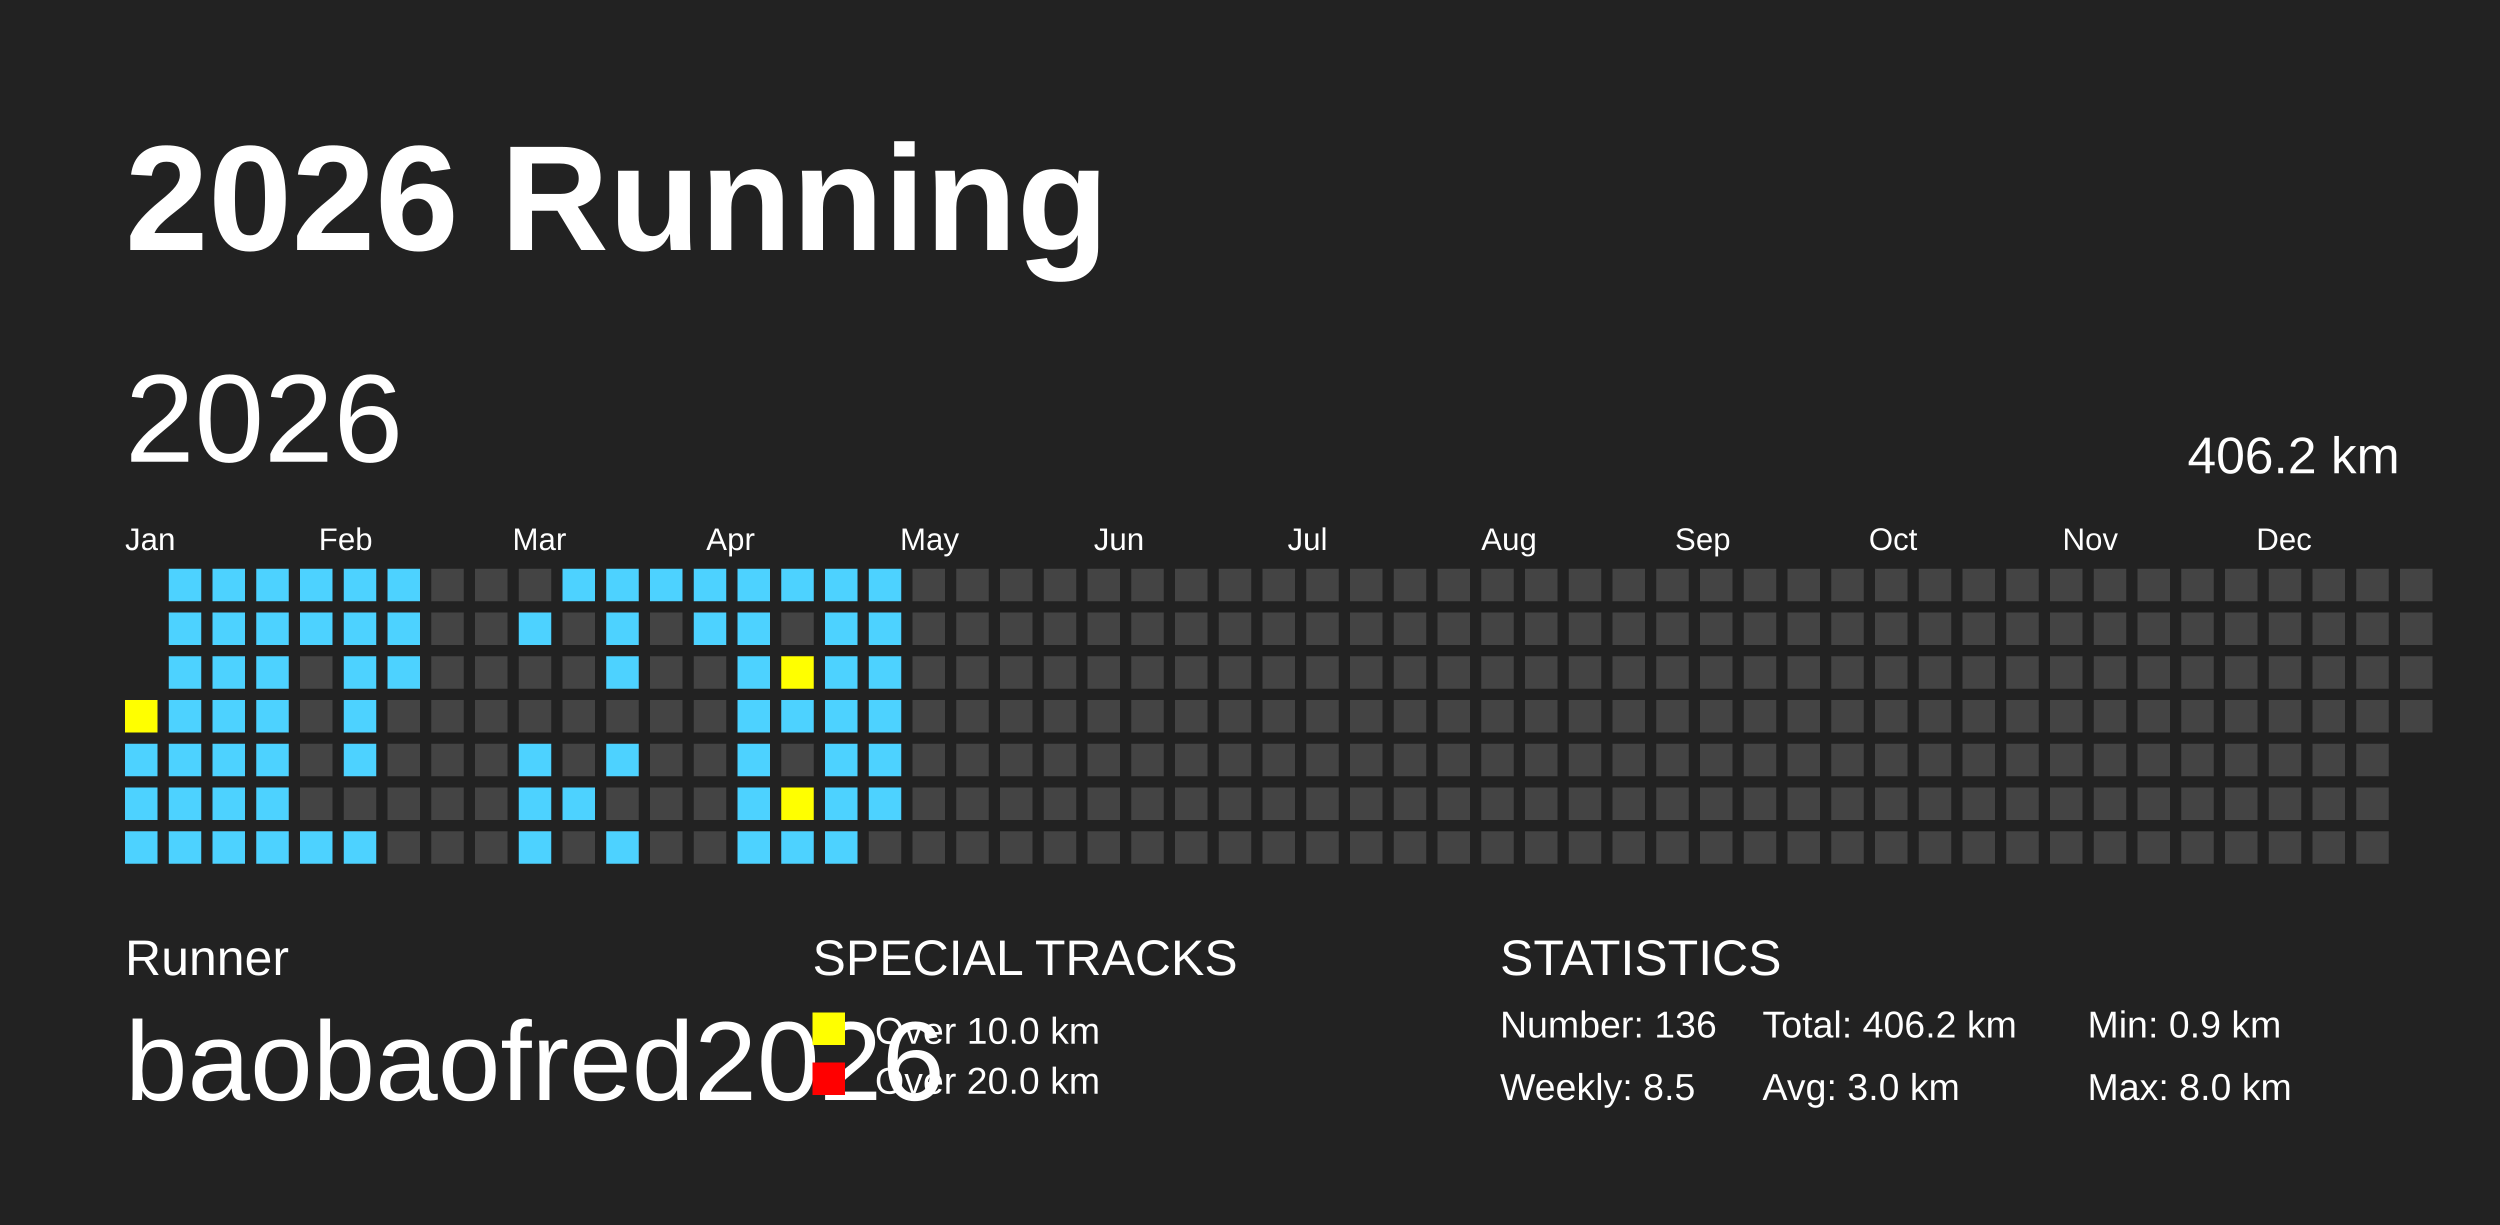
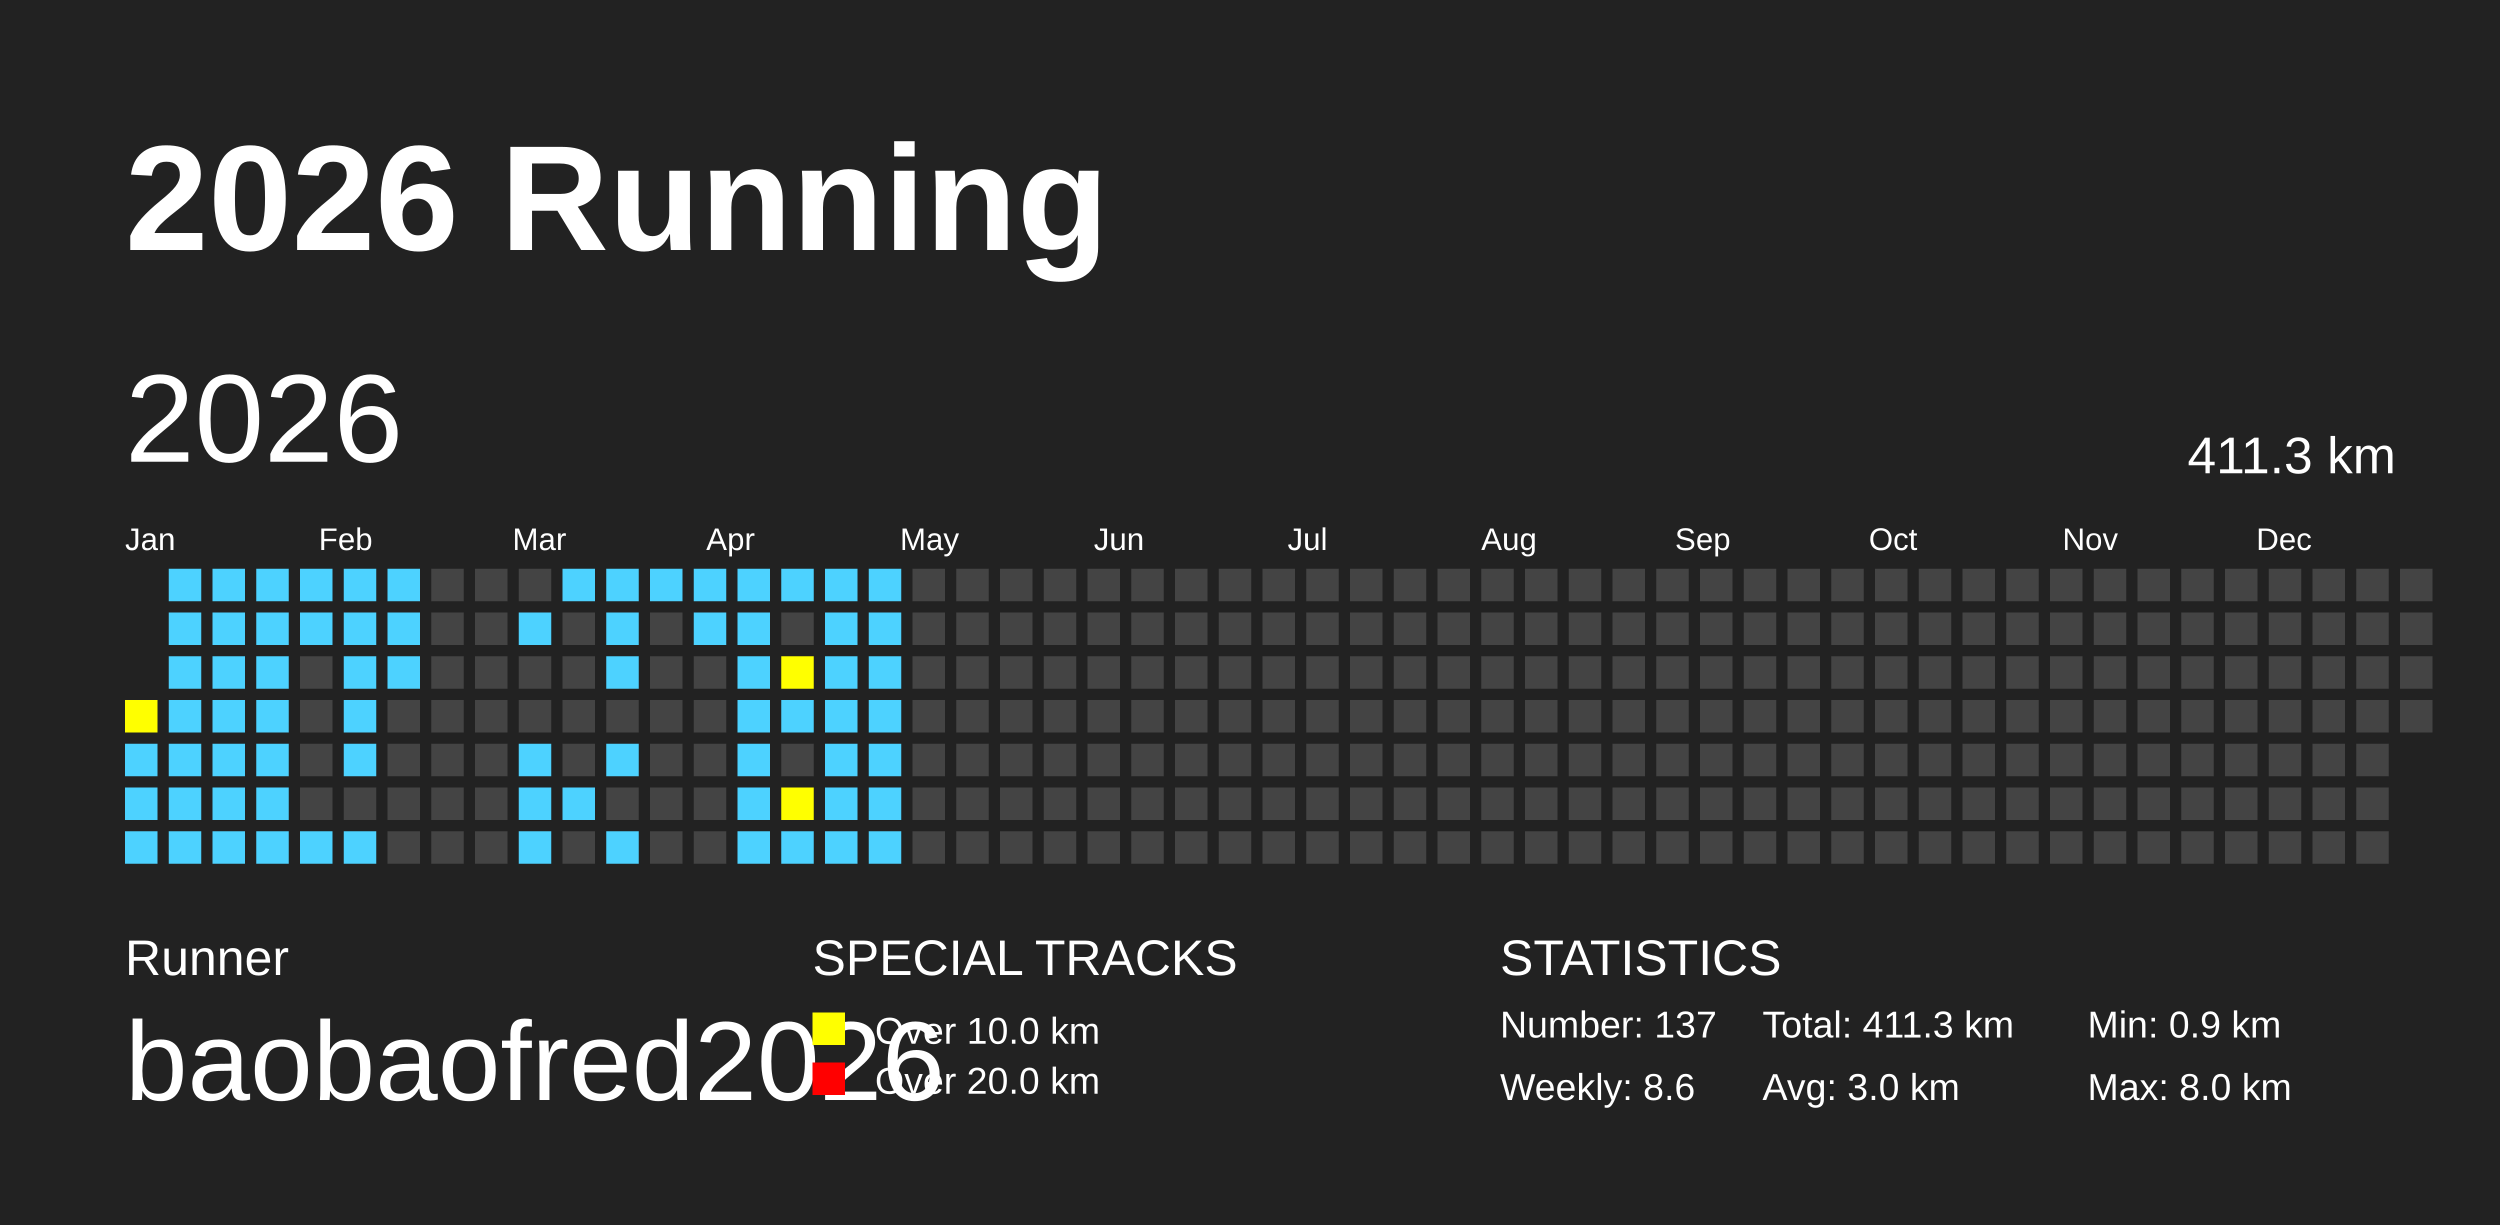
<svg xmlns="http://www.w3.org/2000/svg" baseProfile="full" height="98mm" version="1.1" viewBox="0,0,200,98" width="200mm">
  <defs />
  <rect fill="#222222" height="98" width="200" x="0" y="0" />
  <text fill="#FFFFFF" style="font-size:12px; font-family:Arial; font-weight:bold;" x="10" y="20">2026 Running</text>
  <text fill="#FFFFFF" style="font-size:4px; font-family:Arial" x="10" y="78">Runner</text>
  <text fill="#FFFFFF" style="font-size:9px; font-family:Arial" x="10" y="88">baobaofred2026</text>
  <text fill="#FFFFFF" style="font-size:4px; font-family:Arial" x="65" y="78">SPECIAL TRACKS</text>
  <rect fill="yellow" height="2.6" width="2.6" x="65" y="81" />
  <text fill="#FFFFFF" style="font-size:3px; font-family:Arial" x="70" y="83.5">Over 10.0 km</text>
  <rect fill="red" height="2.6" width="2.6" x="65" y="85" />
  <text fill="#FFFFFF" style="font-size:3px; font-family:Arial" x="70" y="87.5">Over 20.0 km</text>
  <text fill="#FFFFFF" style="font-size:4px; font-family:Arial" x="120" y="78">STATISTICS</text>
-   <text fill="#FFFFFF" style="font-size:3px; font-family:Arial" x="120" y="83">Number: 136</text>
-   <text fill="#FFFFFF" style="font-size:3px; font-family:Arial" x="120" y="88">Weekly: 8.5</text>
-   <text fill="#FFFFFF" style="font-size:3px; font-family:Arial" x="141" y="83">Total: 406.2 km</text>
+   <text fill="#FFFFFF" style="font-size:3px; font-family:Arial" x="120" y="83">Number: 137</text>
+   <text fill="#FFFFFF" style="font-size:3px; font-family:Arial" x="120" y="88">Weekly: 8.6</text>
+   <text fill="#FFFFFF" style="font-size:3px; font-family:Arial" x="141" y="83">Total: 411.3 km</text>
  <text fill="#FFFFFF" style="font-size:3px; font-family:Arial" x="141" y="88">Avg: 3.0 km</text>
  <text fill="#FFFFFF" style="font-size:3px; font-family:Arial" x="167" y="83">Min: 0.9 km</text>
  <text fill="#FFFFFF" style="font-size:3px; font-family:Arial" x="167" y="88">Max: 8.0 km</text>
  <text dominant-baseline="hanging" fill="#FFFFFF" style="font-size:10.0px; font-family:Arial;" x="10" y="30">2026</text>
-   <text dominant-baseline="hanging" fill="#FFFFFF" style="font-size:4.125px; font-family:Arial;" x="175" y="35">406.2 km</text>
+   <text dominant-baseline="hanging" fill="#FFFFFF" style="font-size:4.125px; font-family:Arial;" x="175" y="35">411.3 km</text>
  <text fill="#FFFFFF" style="font-size:2.5px; font-family:Arial" x="10.0" y="44">Jan</text>
  <text fill="#FFFFFF" style="font-size:2.5px; font-family:Arial" x="25.5" y="44">Feb</text>
  <text fill="#FFFFFF" style="font-size:2.5px; font-family:Arial" x="41.0" y="44">Mar</text>
  <text fill="#FFFFFF" style="font-size:2.5px; font-family:Arial" x="56.5" y="44">Apr</text>
  <text fill="#FFFFFF" style="font-size:2.5px; font-family:Arial" x="72.0" y="44">May</text>
  <text fill="#FFFFFF" style="font-size:2.5px; font-family:Arial" x="87.5" y="44">Jun</text>
  <text fill="#FFFFFF" style="font-size:2.5px; font-family:Arial" x="103.0" y="44">Jul</text>
  <text fill="#FFFFFF" style="font-size:2.5px; font-family:Arial" x="118.5" y="44">Aug</text>
  <text fill="#FFFFFF" style="font-size:2.5px; font-family:Arial" x="134.0" y="44">Sep</text>
  <text fill="#FFFFFF" style="font-size:2.5px; font-family:Arial" x="149.5" y="44">Oct</text>
  <text fill="#FFFFFF" style="font-size:2.5px; font-family:Arial" x="165.0" y="44">Nov</text>
  <text fill="#FFFFFF" style="font-size:2.5px; font-family:Arial" x="180.5" y="44">Dec</text>
  <rect fill="yellow" height="2.6" width="2.6" x="10.0" y="56.0" />
  <rect fill="#4DD2FF" height="2.6" width="2.6" x="10.0" y="59.5" />
  <rect fill="#4DD2FF" height="2.6" width="2.6" x="10.0" y="63.0" />
  <rect fill="#4DD2FF" height="2.6" width="2.6" x="10.0" y="66.5" />
  <rect fill="#4DD2FF" height="2.6" width="2.6" x="13.5" y="45.5" />
  <rect fill="#4DD2FF" height="2.6" width="2.6" x="13.5" y="49.0" />
  <rect fill="#4DD2FF" height="2.6" width="2.6" x="13.5" y="52.5" />
  <rect fill="#4DD2FF" height="2.6" width="2.6" x="13.5" y="56.0" />
  <rect fill="#4DD2FF" height="2.6" width="2.6" x="13.5" y="59.5" />
  <rect fill="#4DD2FF" height="2.6" width="2.6" x="13.5" y="63.0" />
  <rect fill="#4DD2FF" height="2.6" width="2.6" x="13.5" y="66.5" />
  <rect fill="#4DD2FF" height="2.6" width="2.6" x="17.0" y="45.5" />
  <rect fill="#4DD2FF" height="2.6" width="2.6" x="17.0" y="49.0" />
  <rect fill="#4DD2FF" height="2.6" width="2.6" x="17.0" y="52.5" />
  <rect fill="#4DD2FF" height="2.6" width="2.6" x="17.0" y="56.0" />
  <rect fill="#4DD2FF" height="2.6" width="2.6" x="17.0" y="59.5" />
  <rect fill="#4DD2FF" height="2.6" width="2.6" x="17.0" y="63.0" />
  <rect fill="#4DD2FF" height="2.6" width="2.6" x="17.0" y="66.5" />
  <rect fill="#4DD2FF" height="2.6" width="2.6" x="20.5" y="45.5" />
  <rect fill="#4DD2FF" height="2.6" width="2.6" x="20.5" y="49.0" />
  <rect fill="#4DD2FF" height="2.6" width="2.6" x="20.5" y="52.5" />
  <rect fill="#4DD2FF" height="2.6" width="2.6" x="20.5" y="56.0" />
  <rect fill="#4DD2FF" height="2.6" width="2.6" x="20.5" y="59.5" />
  <rect fill="#4DD2FF" height="2.6" width="2.6" x="20.5" y="63.0" />
  <rect fill="#4DD2FF" height="2.6" width="2.6" x="20.5" y="66.5" />
  <rect fill="#4DD2FF" height="2.6" width="2.6" x="24.0" y="45.5" />
  <rect fill="#4DD2FF" height="2.6" width="2.6" x="24.0" y="49.0" />
  <rect fill="#444444" height="2.6" width="2.6" x="24.0" y="52.5" />
  <rect fill="#444444" height="2.6" width="2.6" x="24.0" y="56.0" />
  <rect fill="#444444" height="2.6" width="2.6" x="24.0" y="59.5" />
  <rect fill="#444444" height="2.6" width="2.6" x="24.0" y="63.0" />
  <rect fill="#4DD2FF" height="2.6" width="2.6" x="24.0" y="66.5" />
  <rect fill="#4DD2FF" height="2.6" width="2.6" x="27.5" y="45.5" />
  <rect fill="#4DD2FF" height="2.6" width="2.6" x="27.5" y="49.0" />
  <rect fill="#4DD2FF" height="2.6" width="2.6" x="27.5" y="52.5" />
  <rect fill="#4DD2FF" height="2.6" width="2.6" x="27.5" y="56.0" />
  <rect fill="#4DD2FF" height="2.6" width="2.6" x="27.5" y="59.5" />
  <rect fill="#444444" height="2.6" width="2.6" x="27.5" y="63.0" />
  <rect fill="#4DD2FF" height="2.6" width="2.6" x="27.5" y="66.5" />
  <rect fill="#4DD2FF" height="2.6" width="2.6" x="31.0" y="45.5" />
  <rect fill="#4DD2FF" height="2.6" width="2.6" x="31.0" y="49.0" />
  <rect fill="#4DD2FF" height="2.6" width="2.6" x="31.0" y="52.5" />
  <rect fill="#444444" height="2.6" width="2.6" x="31.0" y="56.0" />
  <rect fill="#444444" height="2.6" width="2.6" x="31.0" y="59.5" />
  <rect fill="#444444" height="2.6" width="2.6" x="31.0" y="63.0" />
  <rect fill="#444444" height="2.6" width="2.6" x="31.0" y="66.5" />
  <rect fill="#444444" height="2.6" width="2.6" x="34.5" y="45.5" />
  <rect fill="#444444" height="2.6" width="2.6" x="34.5" y="49.0" />
  <rect fill="#444444" height="2.6" width="2.6" x="34.5" y="52.5" />
  <rect fill="#444444" height="2.6" width="2.6" x="34.5" y="56.0" />
  <rect fill="#444444" height="2.6" width="2.6" x="34.5" y="59.5" />
  <rect fill="#444444" height="2.6" width="2.6" x="34.5" y="63.0" />
  <rect fill="#444444" height="2.6" width="2.6" x="34.5" y="66.5" />
  <rect fill="#444444" height="2.6" width="2.6" x="38.0" y="45.5" />
  <rect fill="#444444" height="2.6" width="2.6" x="38.0" y="49.0" />
  <rect fill="#444444" height="2.6" width="2.6" x="38.0" y="52.5" />
  <rect fill="#444444" height="2.6" width="2.6" x="38.0" y="56.0" />
  <rect fill="#444444" height="2.6" width="2.6" x="38.0" y="59.5" />
  <rect fill="#444444" height="2.6" width="2.6" x="38.0" y="63.0" />
  <rect fill="#444444" height="2.6" width="2.6" x="38.0" y="66.5" />
  <rect fill="#444444" height="2.6" width="2.6" x="41.5" y="45.5" />
  <rect fill="#4DD2FF" height="2.6" width="2.6" x="41.5" y="49.0" />
  <rect fill="#444444" height="2.6" width="2.6" x="41.5" y="52.5" />
  <rect fill="#444444" height="2.6" width="2.6" x="41.5" y="56.0" />
  <rect fill="#4DD2FF" height="2.6" width="2.6" x="41.5" y="59.5" />
  <rect fill="#4DD2FF" height="2.6" width="2.6" x="41.5" y="63.0" />
  <rect fill="#4DD2FF" height="2.6" width="2.6" x="41.5" y="66.5" />
  <rect fill="#4DD2FF" height="2.6" width="2.6" x="45.0" y="45.5" />
  <rect fill="#444444" height="2.6" width="2.6" x="45.0" y="49.0" />
  <rect fill="#444444" height="2.6" width="2.6" x="45.0" y="52.5" />
  <rect fill="#444444" height="2.6" width="2.6" x="45.0" y="56.0" />
  <rect fill="#444444" height="2.6" width="2.6" x="45.0" y="59.5" />
  <rect fill="#4DD2FF" height="2.6" width="2.6" x="45.0" y="63.0" />
  <rect fill="#444444" height="2.6" width="2.6" x="45.0" y="66.5" />
  <rect fill="#4DD2FF" height="2.6" width="2.6" x="48.5" y="45.5" />
  <rect fill="#4DD2FF" height="2.6" width="2.6" x="48.5" y="49.0" />
  <rect fill="#4DD2FF" height="2.6" width="2.6" x="48.5" y="52.5" />
  <rect fill="#444444" height="2.6" width="2.6" x="48.5" y="56.0" />
  <rect fill="#4DD2FF" height="2.6" width="2.6" x="48.5" y="59.5" />
  <rect fill="#444444" height="2.6" width="2.6" x="48.5" y="63.0" />
  <rect fill="#4DD2FF" height="2.6" width="2.6" x="48.5" y="66.5" />
  <rect fill="#4DD2FF" height="2.6" width="2.6" x="52.0" y="45.5" />
  <rect fill="#444444" height="2.6" width="2.6" x="52.0" y="49.0" />
  <rect fill="#444444" height="2.6" width="2.6" x="52.0" y="52.5" />
  <rect fill="#444444" height="2.6" width="2.6" x="52.0" y="56.0" />
  <rect fill="#444444" height="2.6" width="2.6" x="52.0" y="59.5" />
  <rect fill="#444444" height="2.6" width="2.6" x="52.0" y="63.0" />
  <rect fill="#444444" height="2.6" width="2.6" x="52.0" y="66.5" />
  <rect fill="#4DD2FF" height="2.6" width="2.6" x="55.5" y="45.5" />
  <rect fill="#4DD2FF" height="2.6" width="2.6" x="55.5" y="49.0" />
  <rect fill="#444444" height="2.6" width="2.6" x="55.5" y="52.5" />
  <rect fill="#444444" height="2.6" width="2.6" x="55.5" y="56.0" />
  <rect fill="#444444" height="2.6" width="2.6" x="55.5" y="59.5" />
  <rect fill="#444444" height="2.6" width="2.6" x="55.5" y="63.0" />
  <rect fill="#444444" height="2.6" width="2.6" x="55.5" y="66.5" />
  <rect fill="#4DD2FF" height="2.6" width="2.6" x="59.0" y="45.5" />
  <rect fill="#4DD2FF" height="2.6" width="2.6" x="59.0" y="49.0" />
  <rect fill="#4DD2FF" height="2.6" width="2.6" x="59.0" y="52.5" />
  <rect fill="#4DD2FF" height="2.6" width="2.6" x="59.0" y="56.0" />
  <rect fill="#4DD2FF" height="2.6" width="2.6" x="59.0" y="59.5" />
  <rect fill="#4DD2FF" height="2.6" width="2.6" x="59.0" y="63.0" />
  <rect fill="#4DD2FF" height="2.6" width="2.6" x="59.0" y="66.5" />
  <rect fill="#4DD2FF" height="2.6" width="2.6" x="62.5" y="45.5" />
  <rect fill="#444444" height="2.6" width="2.6" x="62.5" y="49.0" />
  <rect fill="yellow" height="2.6" width="2.6" x="62.5" y="52.5" />
  <rect fill="#4DD2FF" height="2.6" width="2.6" x="62.5" y="56.0" />
  <rect fill="#444444" height="2.6" width="2.6" x="62.5" y="59.5" />
  <rect fill="yellow" height="2.6" width="2.6" x="62.5" y="63.0" />
  <rect fill="#4DD2FF" height="2.6" width="2.6" x="62.5" y="66.5" />
  <rect fill="#4DD2FF" height="2.6" width="2.6" x="66.0" y="45.5" />
  <rect fill="#4DD2FF" height="2.6" width="2.6" x="66.0" y="49.0" />
  <rect fill="#4DD2FF" height="2.6" width="2.6" x="66.0" y="52.5" />
  <rect fill="#4DD2FF" height="2.6" width="2.6" x="66.0" y="56.0" />
  <rect fill="#4DD2FF" height="2.6" width="2.6" x="66.0" y="59.5" />
  <rect fill="#4DD2FF" height="2.6" width="2.6" x="66.0" y="63.0" />
  <rect fill="#4DD2FF" height="2.6" width="2.6" x="66.0" y="66.5" />
  <rect fill="#4DD2FF" height="2.6" width="2.6" x="69.5" y="45.5" />
  <rect fill="#4DD2FF" height="2.6" width="2.6" x="69.5" y="49.0" />
  <rect fill="#4DD2FF" height="2.6" width="2.6" x="69.5" y="52.5" />
  <rect fill="#4DD2FF" height="2.6" width="2.6" x="69.5" y="56.0" />
  <rect fill="#4DD2FF" height="2.6" width="2.6" x="69.5" y="59.5" />
  <rect fill="#4DD2FF" height="2.6" width="2.6" x="69.5" y="63.0" />
-   <rect fill="#444444" height="2.6" width="2.6" x="69.5" y="66.5" />
+   <rect fill="#4DD2FF" height="2.6" width="2.6" x="69.5" y="66.5" />
  <rect fill="#444444" height="2.6" width="2.6" x="73.0" y="45.5" />
  <rect fill="#444444" height="2.6" width="2.6" x="73.0" y="49.0" />
  <rect fill="#444444" height="2.6" width="2.6" x="73.0" y="52.5" />
  <rect fill="#444444" height="2.6" width="2.6" x="73.0" y="56.0" />
  <rect fill="#444444" height="2.6" width="2.6" x="73.0" y="59.5" />
  <rect fill="#444444" height="2.6" width="2.6" x="73.0" y="63.0" />
  <rect fill="#444444" height="2.6" width="2.6" x="73.0" y="66.5" />
  <rect fill="#444444" height="2.6" width="2.6" x="76.5" y="45.5" />
  <rect fill="#444444" height="2.6" width="2.6" x="76.5" y="49.0" />
  <rect fill="#444444" height="2.6" width="2.6" x="76.5" y="52.5" />
  <rect fill="#444444" height="2.6" width="2.6" x="76.5" y="56.0" />
  <rect fill="#444444" height="2.6" width="2.6" x="76.5" y="59.5" />
  <rect fill="#444444" height="2.6" width="2.6" x="76.5" y="63.0" />
  <rect fill="#444444" height="2.6" width="2.6" x="76.5" y="66.5" />
  <rect fill="#444444" height="2.6" width="2.6" x="80.0" y="45.5" />
  <rect fill="#444444" height="2.6" width="2.6" x="80.0" y="49.0" />
  <rect fill="#444444" height="2.6" width="2.6" x="80.0" y="52.5" />
  <rect fill="#444444" height="2.6" width="2.6" x="80.0" y="56.0" />
  <rect fill="#444444" height="2.6" width="2.6" x="80.0" y="59.5" />
  <rect fill="#444444" height="2.6" width="2.6" x="80.0" y="63.0" />
  <rect fill="#444444" height="2.6" width="2.6" x="80.0" y="66.5" />
  <rect fill="#444444" height="2.6" width="2.6" x="83.5" y="45.5" />
  <rect fill="#444444" height="2.6" width="2.6" x="83.5" y="49.0" />
  <rect fill="#444444" height="2.6" width="2.6" x="83.5" y="52.5" />
  <rect fill="#444444" height="2.6" width="2.6" x="83.5" y="56.0" />
  <rect fill="#444444" height="2.6" width="2.6" x="83.5" y="59.5" />
  <rect fill="#444444" height="2.6" width="2.6" x="83.5" y="63.0" />
  <rect fill="#444444" height="2.6" width="2.6" x="83.5" y="66.5" />
  <rect fill="#444444" height="2.6" width="2.6" x="87.0" y="45.5" />
  <rect fill="#444444" height="2.6" width="2.6" x="87.0" y="49.0" />
  <rect fill="#444444" height="2.6" width="2.6" x="87.0" y="52.5" />
  <rect fill="#444444" height="2.6" width="2.6" x="87.0" y="56.0" />
  <rect fill="#444444" height="2.6" width="2.6" x="87.0" y="59.5" />
  <rect fill="#444444" height="2.6" width="2.6" x="87.0" y="63.0" />
  <rect fill="#444444" height="2.6" width="2.6" x="87.0" y="66.5" />
  <rect fill="#444444" height="2.6" width="2.6" x="90.5" y="45.5" />
  <rect fill="#444444" height="2.6" width="2.6" x="90.5" y="49.0" />
  <rect fill="#444444" height="2.6" width="2.6" x="90.5" y="52.5" />
  <rect fill="#444444" height="2.6" width="2.6" x="90.5" y="56.0" />
  <rect fill="#444444" height="2.6" width="2.6" x="90.5" y="59.5" />
  <rect fill="#444444" height="2.6" width="2.6" x="90.5" y="63.0" />
  <rect fill="#444444" height="2.6" width="2.6" x="90.5" y="66.5" />
  <rect fill="#444444" height="2.6" width="2.6" x="94.0" y="45.5" />
  <rect fill="#444444" height="2.6" width="2.6" x="94.0" y="49.0" />
  <rect fill="#444444" height="2.6" width="2.6" x="94.0" y="52.5" />
  <rect fill="#444444" height="2.6" width="2.6" x="94.0" y="56.0" />
  <rect fill="#444444" height="2.6" width="2.6" x="94.0" y="59.5" />
  <rect fill="#444444" height="2.6" width="2.6" x="94.0" y="63.0" />
  <rect fill="#444444" height="2.6" width="2.6" x="94.0" y="66.5" />
  <rect fill="#444444" height="2.6" width="2.6" x="97.5" y="45.5" />
  <rect fill="#444444" height="2.6" width="2.6" x="97.5" y="49.0" />
  <rect fill="#444444" height="2.6" width="2.6" x="97.5" y="52.5" />
  <rect fill="#444444" height="2.6" width="2.6" x="97.5" y="56.0" />
  <rect fill="#444444" height="2.6" width="2.6" x="97.5" y="59.5" />
  <rect fill="#444444" height="2.6" width="2.6" x="97.5" y="63.0" />
  <rect fill="#444444" height="2.6" width="2.6" x="97.5" y="66.5" />
  <rect fill="#444444" height="2.6" width="2.6" x="101.0" y="45.5" />
  <rect fill="#444444" height="2.6" width="2.6" x="101.0" y="49.0" />
  <rect fill="#444444" height="2.6" width="2.6" x="101.0" y="52.5" />
  <rect fill="#444444" height="2.6" width="2.6" x="101.0" y="56.0" />
  <rect fill="#444444" height="2.6" width="2.6" x="101.0" y="59.5" />
  <rect fill="#444444" height="2.6" width="2.6" x="101.0" y="63.0" />
  <rect fill="#444444" height="2.6" width="2.6" x="101.0" y="66.5" />
  <rect fill="#444444" height="2.6" width="2.6" x="104.5" y="45.5" />
  <rect fill="#444444" height="2.6" width="2.6" x="104.5" y="49.0" />
  <rect fill="#444444" height="2.6" width="2.6" x="104.5" y="52.5" />
  <rect fill="#444444" height="2.6" width="2.6" x="104.5" y="56.0" />
  <rect fill="#444444" height="2.6" width="2.6" x="104.5" y="59.5" />
  <rect fill="#444444" height="2.6" width="2.6" x="104.5" y="63.0" />
  <rect fill="#444444" height="2.6" width="2.6" x="104.5" y="66.5" />
  <rect fill="#444444" height="2.6" width="2.6" x="108.0" y="45.5" />
  <rect fill="#444444" height="2.6" width="2.6" x="108.0" y="49.0" />
  <rect fill="#444444" height="2.6" width="2.6" x="108.0" y="52.5" />
  <rect fill="#444444" height="2.6" width="2.6" x="108.0" y="56.0" />
  <rect fill="#444444" height="2.6" width="2.6" x="108.0" y="59.5" />
  <rect fill="#444444" height="2.6" width="2.6" x="108.0" y="63.0" />
  <rect fill="#444444" height="2.6" width="2.6" x="108.0" y="66.5" />
  <rect fill="#444444" height="2.6" width="2.6" x="111.5" y="45.5" />
  <rect fill="#444444" height="2.6" width="2.6" x="111.5" y="49.0" />
  <rect fill="#444444" height="2.6" width="2.6" x="111.5" y="52.5" />
  <rect fill="#444444" height="2.6" width="2.6" x="111.5" y="56.0" />
  <rect fill="#444444" height="2.6" width="2.6" x="111.5" y="59.5" />
  <rect fill="#444444" height="2.6" width="2.6" x="111.5" y="63.0" />
  <rect fill="#444444" height="2.6" width="2.6" x="111.5" y="66.5" />
  <rect fill="#444444" height="2.6" width="2.6" x="115.0" y="45.5" />
  <rect fill="#444444" height="2.6" width="2.6" x="115.0" y="49.0" />
  <rect fill="#444444" height="2.6" width="2.6" x="115.0" y="52.5" />
  <rect fill="#444444" height="2.6" width="2.6" x="115.0" y="56.0" />
  <rect fill="#444444" height="2.6" width="2.6" x="115.0" y="59.5" />
  <rect fill="#444444" height="2.6" width="2.6" x="115.0" y="63.0" />
  <rect fill="#444444" height="2.6" width="2.6" x="115.0" y="66.5" />
  <rect fill="#444444" height="2.6" width="2.6" x="118.5" y="45.5" />
  <rect fill="#444444" height="2.6" width="2.6" x="118.5" y="49.0" />
  <rect fill="#444444" height="2.6" width="2.6" x="118.5" y="52.5" />
  <rect fill="#444444" height="2.6" width="2.6" x="118.5" y="56.0" />
  <rect fill="#444444" height="2.6" width="2.6" x="118.5" y="59.5" />
  <rect fill="#444444" height="2.6" width="2.6" x="118.5" y="63.0" />
  <rect fill="#444444" height="2.6" width="2.6" x="118.5" y="66.5" />
  <rect fill="#444444" height="2.6" width="2.6" x="122.0" y="45.5" />
  <rect fill="#444444" height="2.6" width="2.6" x="122.0" y="49.0" />
  <rect fill="#444444" height="2.6" width="2.6" x="122.0" y="52.5" />
  <rect fill="#444444" height="2.6" width="2.6" x="122.0" y="56.0" />
  <rect fill="#444444" height="2.6" width="2.6" x="122.0" y="59.5" />
  <rect fill="#444444" height="2.6" width="2.6" x="122.0" y="63.0" />
  <rect fill="#444444" height="2.6" width="2.6" x="122.0" y="66.5" />
  <rect fill="#444444" height="2.6" width="2.6" x="125.5" y="45.5" />
  <rect fill="#444444" height="2.6" width="2.6" x="125.5" y="49.0" />
  <rect fill="#444444" height="2.6" width="2.6" x="125.5" y="52.5" />
  <rect fill="#444444" height="2.6" width="2.6" x="125.5" y="56.0" />
  <rect fill="#444444" height="2.6" width="2.6" x="125.5" y="59.5" />
  <rect fill="#444444" height="2.6" width="2.6" x="125.5" y="63.0" />
  <rect fill="#444444" height="2.6" width="2.6" x="125.5" y="66.5" />
  <rect fill="#444444" height="2.6" width="2.6" x="129.0" y="45.5" />
  <rect fill="#444444" height="2.6" width="2.6" x="129.0" y="49.0" />
  <rect fill="#444444" height="2.6" width="2.6" x="129.0" y="52.5" />
  <rect fill="#444444" height="2.6" width="2.6" x="129.0" y="56.0" />
  <rect fill="#444444" height="2.6" width="2.6" x="129.0" y="59.5" />
  <rect fill="#444444" height="2.6" width="2.6" x="129.0" y="63.0" />
  <rect fill="#444444" height="2.6" width="2.6" x="129.0" y="66.5" />
  <rect fill="#444444" height="2.6" width="2.6" x="132.5" y="45.5" />
  <rect fill="#444444" height="2.6" width="2.6" x="132.5" y="49.0" />
  <rect fill="#444444" height="2.6" width="2.6" x="132.5" y="52.5" />
  <rect fill="#444444" height="2.6" width="2.6" x="132.5" y="56.0" />
  <rect fill="#444444" height="2.6" width="2.6" x="132.5" y="59.5" />
  <rect fill="#444444" height="2.6" width="2.6" x="132.5" y="63.0" />
  <rect fill="#444444" height="2.6" width="2.6" x="132.5" y="66.5" />
  <rect fill="#444444" height="2.6" width="2.6" x="136.0" y="45.5" />
  <rect fill="#444444" height="2.6" width="2.6" x="136.0" y="49.0" />
  <rect fill="#444444" height="2.6" width="2.6" x="136.0" y="52.5" />
  <rect fill="#444444" height="2.6" width="2.6" x="136.0" y="56.0" />
  <rect fill="#444444" height="2.6" width="2.6" x="136.0" y="59.5" />
  <rect fill="#444444" height="2.6" width="2.6" x="136.0" y="63.0" />
  <rect fill="#444444" height="2.6" width="2.6" x="136.0" y="66.5" />
  <rect fill="#444444" height="2.6" width="2.6" x="139.5" y="45.5" />
  <rect fill="#444444" height="2.6" width="2.6" x="139.5" y="49.0" />
  <rect fill="#444444" height="2.6" width="2.6" x="139.5" y="52.5" />
  <rect fill="#444444" height="2.6" width="2.6" x="139.5" y="56.0" />
  <rect fill="#444444" height="2.6" width="2.6" x="139.5" y="59.5" />
  <rect fill="#444444" height="2.6" width="2.6" x="139.5" y="63.0" />
  <rect fill="#444444" height="2.6" width="2.6" x="139.5" y="66.5" />
  <rect fill="#444444" height="2.6" width="2.6" x="143.0" y="45.5" />
  <rect fill="#444444" height="2.6" width="2.6" x="143.0" y="49.0" />
  <rect fill="#444444" height="2.6" width="2.6" x="143.0" y="52.5" />
  <rect fill="#444444" height="2.6" width="2.6" x="143.0" y="56.0" />
  <rect fill="#444444" height="2.6" width="2.6" x="143.0" y="59.5" />
  <rect fill="#444444" height="2.6" width="2.6" x="143.0" y="63.0" />
  <rect fill="#444444" height="2.6" width="2.6" x="143.0" y="66.5" />
  <rect fill="#444444" height="2.6" width="2.6" x="146.5" y="45.5" />
  <rect fill="#444444" height="2.6" width="2.6" x="146.5" y="49.0" />
  <rect fill="#444444" height="2.6" width="2.6" x="146.5" y="52.5" />
  <rect fill="#444444" height="2.6" width="2.6" x="146.5" y="56.0" />
  <rect fill="#444444" height="2.6" width="2.6" x="146.5" y="59.5" />
  <rect fill="#444444" height="2.6" width="2.6" x="146.5" y="63.0" />
  <rect fill="#444444" height="2.6" width="2.6" x="146.5" y="66.5" />
  <rect fill="#444444" height="2.6" width="2.6" x="150.0" y="45.5" />
  <rect fill="#444444" height="2.6" width="2.6" x="150.0" y="49.0" />
  <rect fill="#444444" height="2.6" width="2.6" x="150.0" y="52.5" />
  <rect fill="#444444" height="2.6" width="2.6" x="150.0" y="56.0" />
  <rect fill="#444444" height="2.6" width="2.6" x="150.0" y="59.5" />
  <rect fill="#444444" height="2.6" width="2.6" x="150.0" y="63.0" />
  <rect fill="#444444" height="2.6" width="2.6" x="150.0" y="66.5" />
  <rect fill="#444444" height="2.6" width="2.6" x="153.5" y="45.5" />
  <rect fill="#444444" height="2.6" width="2.6" x="153.5" y="49.0" />
  <rect fill="#444444" height="2.6" width="2.6" x="153.5" y="52.5" />
  <rect fill="#444444" height="2.6" width="2.6" x="153.5" y="56.0" />
  <rect fill="#444444" height="2.6" width="2.6" x="153.5" y="59.5" />
  <rect fill="#444444" height="2.6" width="2.6" x="153.5" y="63.0" />
  <rect fill="#444444" height="2.6" width="2.6" x="153.5" y="66.5" />
  <rect fill="#444444" height="2.6" width="2.6" x="157.0" y="45.5" />
  <rect fill="#444444" height="2.6" width="2.6" x="157.0" y="49.0" />
  <rect fill="#444444" height="2.6" width="2.6" x="157.0" y="52.5" />
  <rect fill="#444444" height="2.6" width="2.6" x="157.0" y="56.0" />
  <rect fill="#444444" height="2.6" width="2.6" x="157.0" y="59.5" />
  <rect fill="#444444" height="2.6" width="2.6" x="157.0" y="63.0" />
  <rect fill="#444444" height="2.6" width="2.6" x="157.0" y="66.5" />
  <rect fill="#444444" height="2.6" width="2.6" x="160.5" y="45.5" />
  <rect fill="#444444" height="2.6" width="2.6" x="160.5" y="49.0" />
  <rect fill="#444444" height="2.6" width="2.6" x="160.5" y="52.5" />
  <rect fill="#444444" height="2.6" width="2.6" x="160.5" y="56.0" />
  <rect fill="#444444" height="2.6" width="2.6" x="160.5" y="59.5" />
  <rect fill="#444444" height="2.6" width="2.6" x="160.5" y="63.0" />
  <rect fill="#444444" height="2.6" width="2.6" x="160.5" y="66.5" />
  <rect fill="#444444" height="2.6" width="2.6" x="164.0" y="45.5" />
  <rect fill="#444444" height="2.6" width="2.6" x="164.0" y="49.0" />
  <rect fill="#444444" height="2.6" width="2.6" x="164.0" y="52.5" />
  <rect fill="#444444" height="2.6" width="2.6" x="164.0" y="56.0" />
  <rect fill="#444444" height="2.6" width="2.6" x="164.0" y="59.5" />
  <rect fill="#444444" height="2.6" width="2.6" x="164.0" y="63.0" />
  <rect fill="#444444" height="2.6" width="2.6" x="164.0" y="66.5" />
  <rect fill="#444444" height="2.6" width="2.6" x="167.5" y="45.5" />
  <rect fill="#444444" height="2.6" width="2.6" x="167.5" y="49.0" />
  <rect fill="#444444" height="2.6" width="2.6" x="167.5" y="52.5" />
  <rect fill="#444444" height="2.6" width="2.6" x="167.5" y="56.0" />
  <rect fill="#444444" height="2.6" width="2.6" x="167.5" y="59.5" />
  <rect fill="#444444" height="2.6" width="2.6" x="167.5" y="63.0" />
  <rect fill="#444444" height="2.6" width="2.6" x="167.5" y="66.5" />
  <rect fill="#444444" height="2.6" width="2.6" x="171.0" y="45.5" />
  <rect fill="#444444" height="2.6" width="2.6" x="171.0" y="49.0" />
  <rect fill="#444444" height="2.6" width="2.6" x="171.0" y="52.5" />
  <rect fill="#444444" height="2.6" width="2.6" x="171.0" y="56.0" />
  <rect fill="#444444" height="2.6" width="2.6" x="171.0" y="59.5" />
  <rect fill="#444444" height="2.6" width="2.6" x="171.0" y="63.0" />
  <rect fill="#444444" height="2.6" width="2.6" x="171.0" y="66.5" />
  <rect fill="#444444" height="2.6" width="2.6" x="174.5" y="45.5" />
  <rect fill="#444444" height="2.6" width="2.6" x="174.5" y="49.0" />
  <rect fill="#444444" height="2.6" width="2.6" x="174.5" y="52.5" />
  <rect fill="#444444" height="2.6" width="2.6" x="174.5" y="56.0" />
  <rect fill="#444444" height="2.6" width="2.6" x="174.5" y="59.5" />
  <rect fill="#444444" height="2.6" width="2.6" x="174.5" y="63.0" />
  <rect fill="#444444" height="2.6" width="2.6" x="174.5" y="66.5" />
  <rect fill="#444444" height="2.6" width="2.6" x="178.0" y="45.5" />
  <rect fill="#444444" height="2.6" width="2.6" x="178.0" y="49.0" />
  <rect fill="#444444" height="2.6" width="2.6" x="178.0" y="52.5" />
  <rect fill="#444444" height="2.6" width="2.6" x="178.0" y="56.0" />
  <rect fill="#444444" height="2.6" width="2.6" x="178.0" y="59.5" />
  <rect fill="#444444" height="2.6" width="2.6" x="178.0" y="63.0" />
  <rect fill="#444444" height="2.6" width="2.6" x="178.0" y="66.5" />
  <rect fill="#444444" height="2.6" width="2.6" x="181.5" y="45.5" />
  <rect fill="#444444" height="2.6" width="2.6" x="181.5" y="49.0" />
  <rect fill="#444444" height="2.6" width="2.6" x="181.5" y="52.5" />
  <rect fill="#444444" height="2.6" width="2.6" x="181.5" y="56.0" />
  <rect fill="#444444" height="2.6" width="2.6" x="181.5" y="59.5" />
  <rect fill="#444444" height="2.6" width="2.6" x="181.5" y="63.0" />
  <rect fill="#444444" height="2.6" width="2.6" x="181.5" y="66.5" />
  <rect fill="#444444" height="2.6" width="2.6" x="185.0" y="45.5" />
  <rect fill="#444444" height="2.6" width="2.6" x="185.0" y="49.0" />
  <rect fill="#444444" height="2.6" width="2.6" x="185.0" y="52.5" />
  <rect fill="#444444" height="2.6" width="2.6" x="185.0" y="56.0" />
  <rect fill="#444444" height="2.6" width="2.6" x="185.0" y="59.5" />
  <rect fill="#444444" height="2.6" width="2.6" x="185.0" y="63.0" />
  <rect fill="#444444" height="2.6" width="2.6" x="185.0" y="66.5" />
  <rect fill="#444444" height="2.6" width="2.6" x="188.5" y="45.5" />
  <rect fill="#444444" height="2.6" width="2.6" x="188.5" y="49.0" />
  <rect fill="#444444" height="2.6" width="2.6" x="188.5" y="52.5" />
  <rect fill="#444444" height="2.6" width="2.6" x="188.5" y="56.0" />
  <rect fill="#444444" height="2.6" width="2.6" x="188.5" y="59.5" />
  <rect fill="#444444" height="2.6" width="2.6" x="188.5" y="63.0" />
  <rect fill="#444444" height="2.6" width="2.6" x="188.5" y="66.5" />
  <rect fill="#444444" height="2.6" width="2.6" x="192.0" y="45.5" />
  <rect fill="#444444" height="2.6" width="2.6" x="192.0" y="49.0" />
  <rect fill="#444444" height="2.6" width="2.6" x="192.0" y="52.5" />
  <rect fill="#444444" height="2.6" width="2.6" x="192.0" y="56.0" />
</svg>
